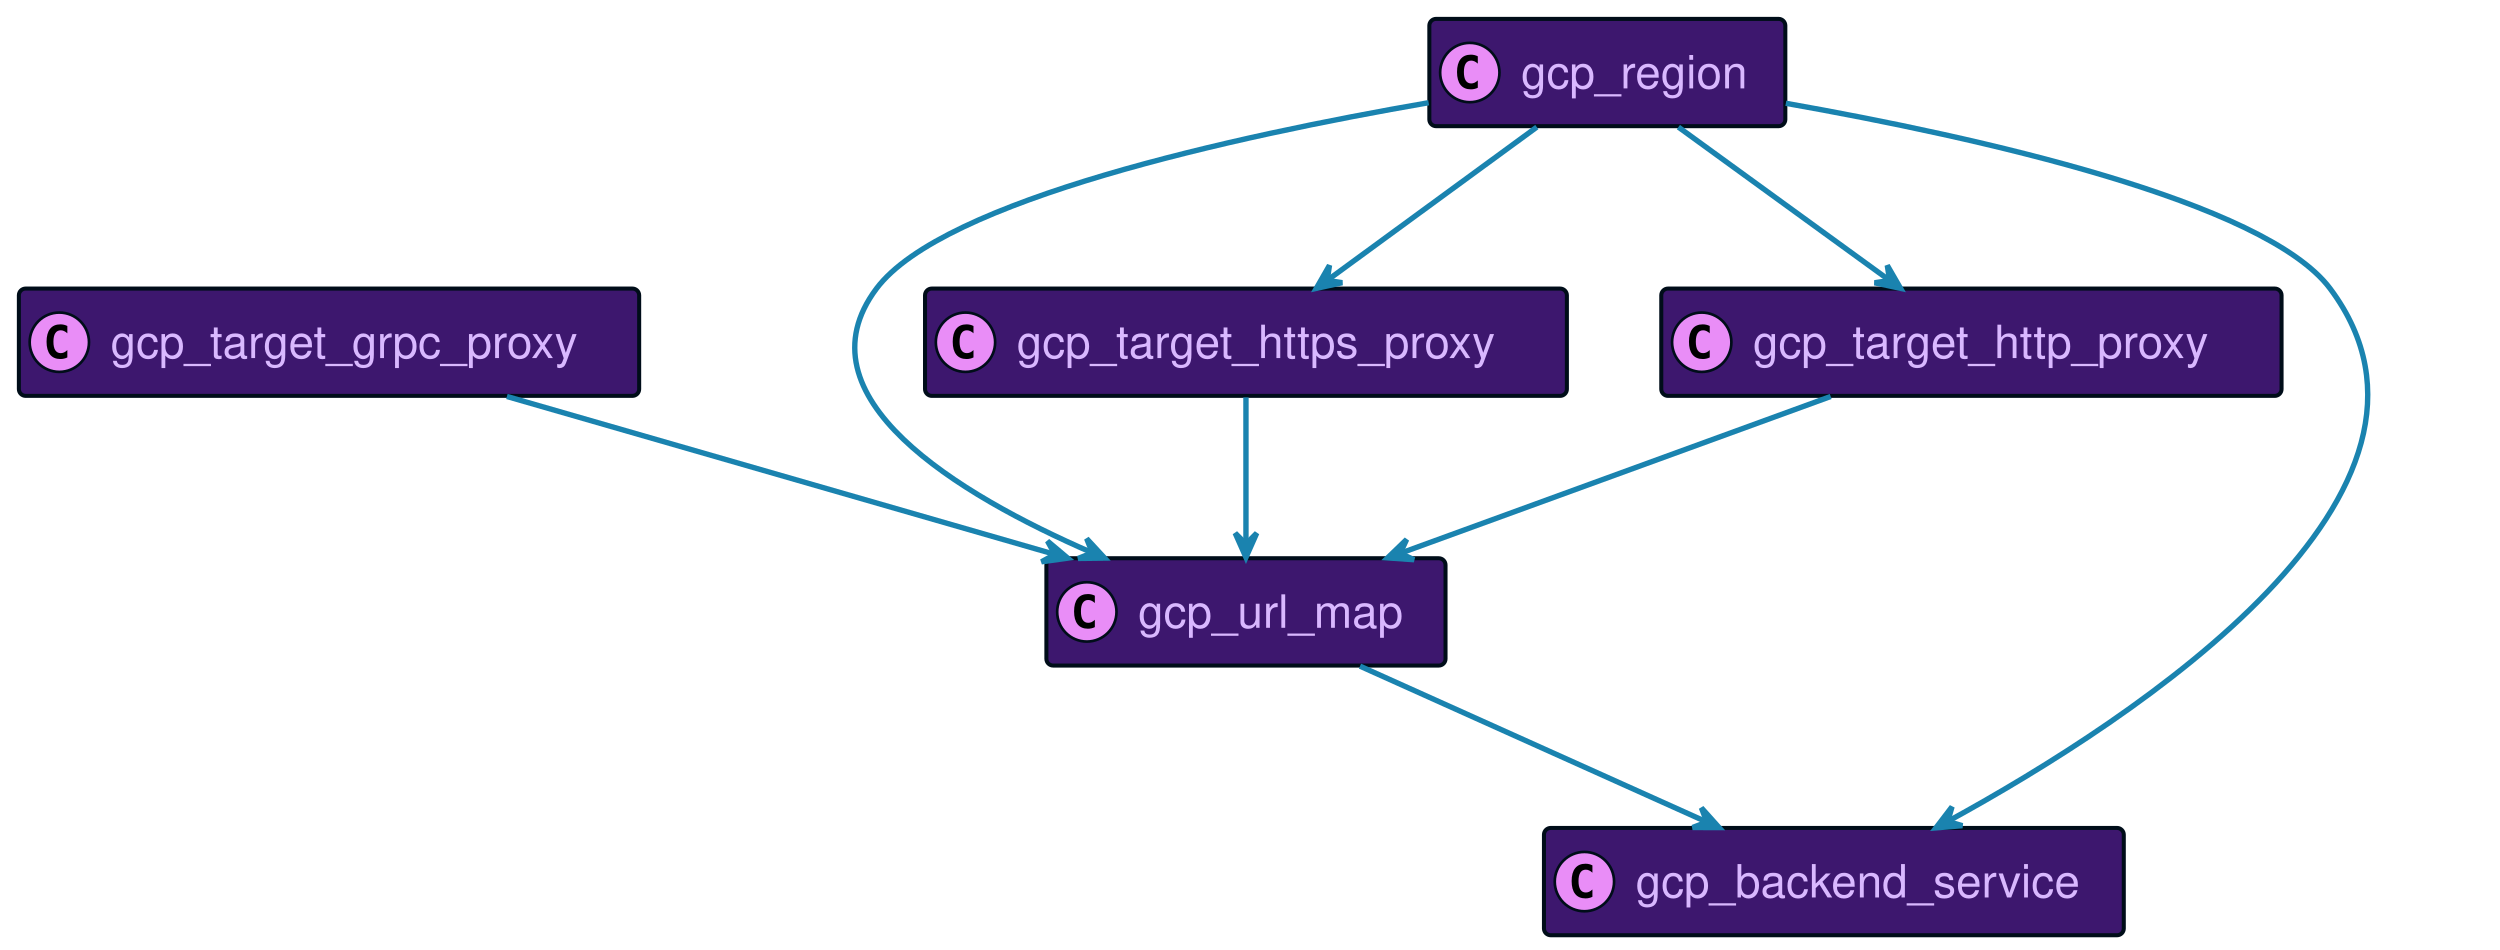
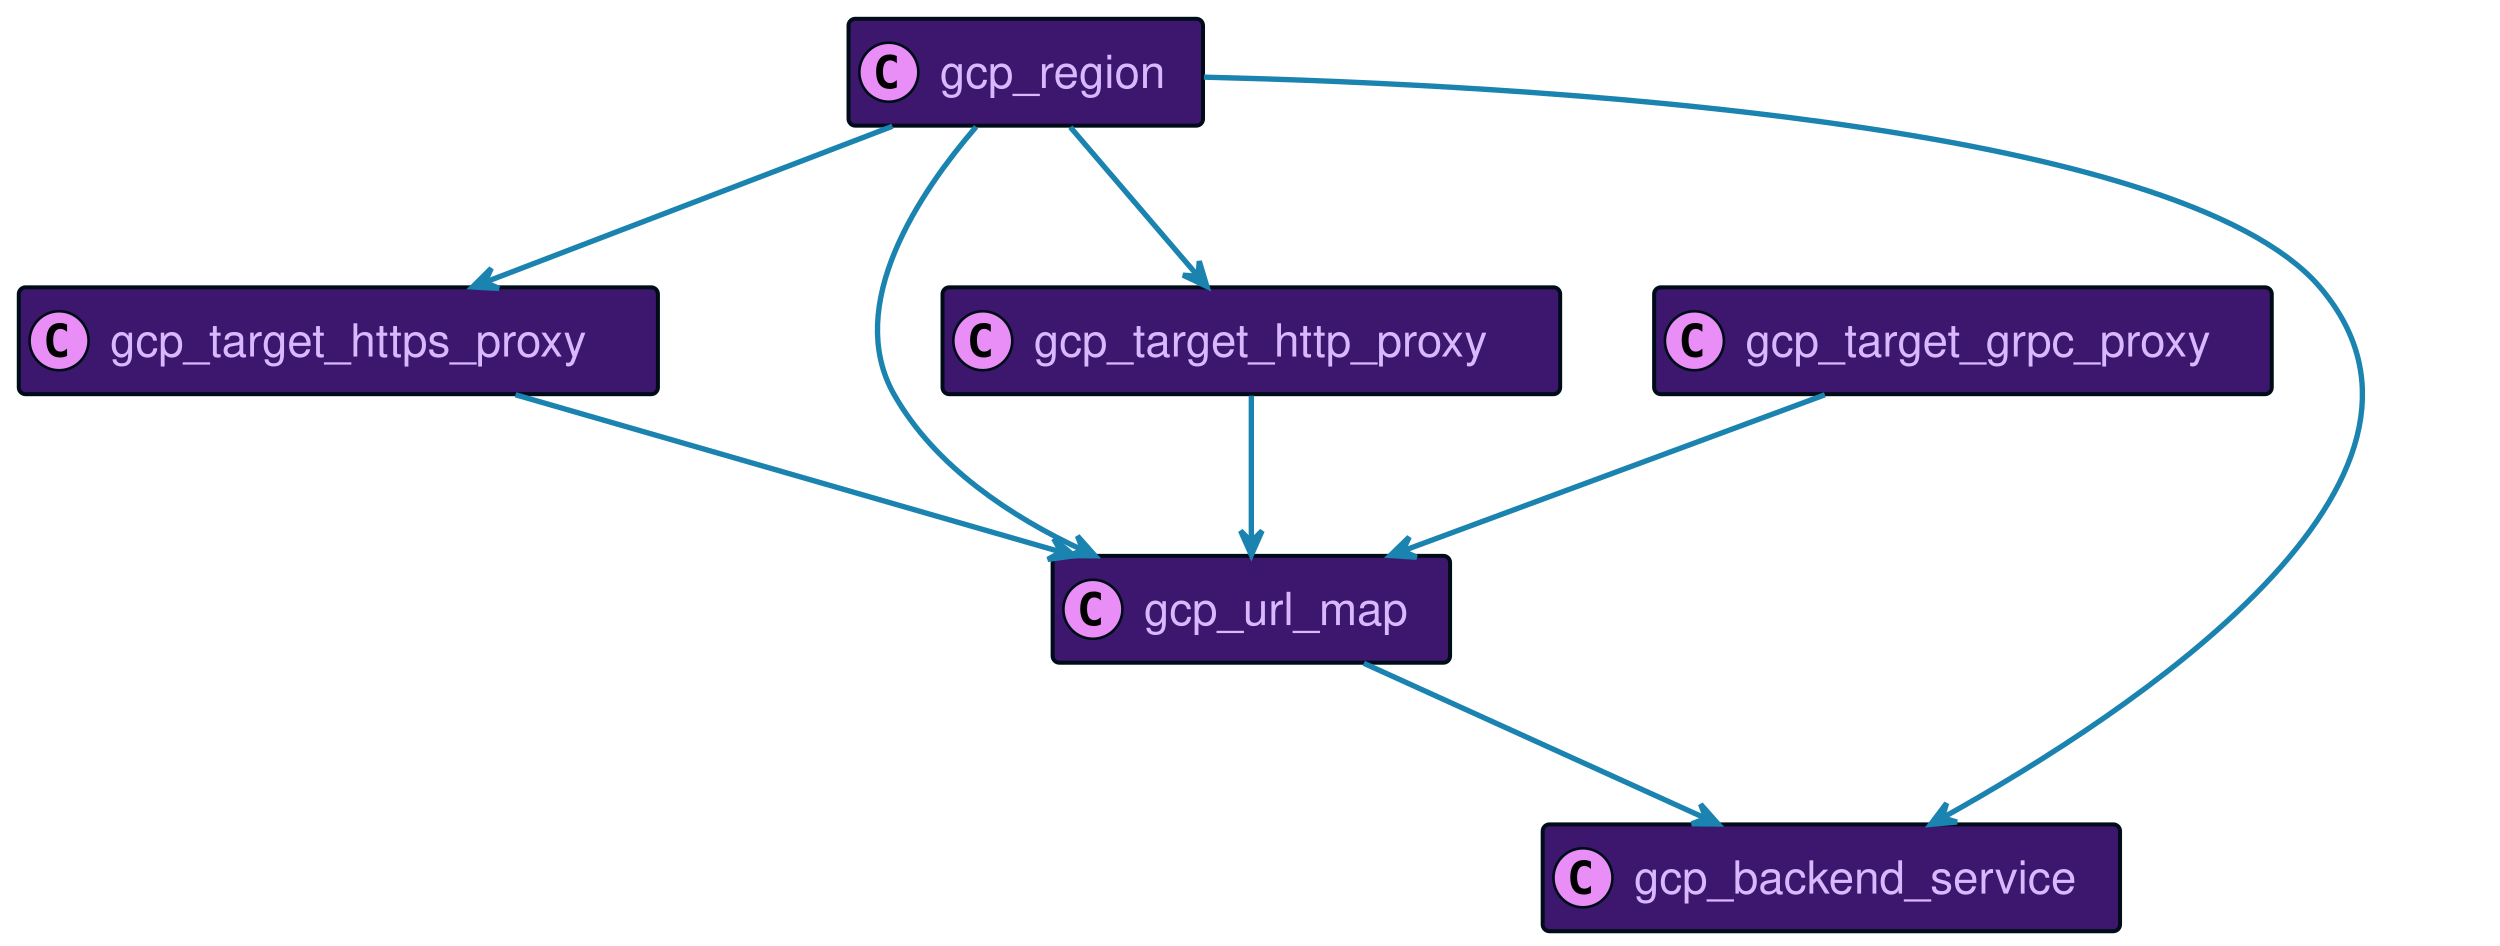
- <svg xmlns="http://www.w3.org/2000/svg" xmlns:xlink="http://www.w3.org/1999/xlink" width="927" height="352" preserveAspectRatio="none" style="width:927px;height:352px;background:#00000000">
-   <a xlink:actuate="onRequest" xlink:href="#a" xlink:show="new" xlink:title="#gcp_backend_service" xlink:type="simple" target="_top">
-     <rect id="a" width="215" height="39.789" x="572.5" y="307" fill="#3D176E" rx="2.5" ry="2.5" style="stroke:#000d19;stroke-width:1.5" />
-     <circle cx="587.5" cy="326.894" r="11" fill="#E98DF7" style="stroke:#000d19;stroke-width:1" />
-     <path d="M590.469 332.535q-.578.297-1.219.438-.64.156-1.344.156-2.5 0-3.828-1.64-1.312-1.657-1.312-4.782t1.312-4.781q1.328-1.656 3.828-1.656.703 0 1.344.156.656.156 1.219.453v2.719q-.625-.579-1.219-.844-.594-.281-1.219-.281-1.343 0-2.031 1.078-.688 1.062-.688 3.156 0 2.094.688 3.172.688 1.062 2.031 1.062.625 0 1.219-.265.594-.281 1.219-.86v2.72Z" />
-     <text x="606.5" y="332.78" fill="#D9B8FF" font-family="Helvetica" font-size="17" textLength="173">gcp_backend_service</text>
+ <svg xmlns="http://www.w3.org/2000/svg" xmlns:xlink="http://www.w3.org/1999/xlink" width="931" height="352" preserveAspectRatio="none" style="width:931px;height:352px;background:#00000000">
+   <a xlink:actuate="onRequest" xlink:href="#a" xlink:show="new" xlink:title="#gcp_target_https_proxy" xlink:type="simple" target="_top">
+     <rect id="a" width="238" height="39.789" x="7" y="107" fill="#3D176E" rx="2.5" ry="2.5" style="stroke:#000d19;stroke-width:1.5" />
+     <circle cx="22" cy="126.894" r="11" fill="#E98DF7" style="stroke:#000d19;stroke-width:1" />
+     <path d="M24.969 132.535q-.578.297-1.219.438-.64.156-1.344.156-2.5 0-3.828-1.64-1.312-1.657-1.312-4.782t1.312-4.781q1.328-1.657 3.828-1.657.703 0 1.344.157.656.156 1.219.453v2.719q-.625-.579-1.219-.844-.594-.281-1.219-.281-1.343 0-2.031 1.078-.688 1.062-.688 3.156 0 2.094.688 3.172.688 1.062 2.031 1.062.625 0 1.219-.265.594-.281 1.219-.86v2.72Z" />
+     <text x="41" y="132.78" fill="#D9B8FF" font-family="Helvetica" font-size="17" textLength="196">gcp_target_https_proxy</text>
  </a>
  <a xlink:actuate="onRequest" xlink:href="#b" xlink:show="new" xlink:title="#gcp_url_map" xlink:type="simple" target="_top">
-     <rect id="b" width="148" height="39.789" x="388" y="207" fill="#3D176E" rx="2.5" ry="2.5" style="stroke:#000d19;stroke-width:1.5" />
-     <circle cx="403" cy="226.894" r="11" fill="#E98DF7" style="stroke:#000d19;stroke-width:1" />
-     <path d="M405.969 232.535q-.578.297-1.219.438-.64.156-1.344.156-2.5 0-3.828-1.64-1.312-1.657-1.312-4.782t1.312-4.781q1.328-1.656 3.828-1.656.703 0 1.344.156.656.156 1.219.453v2.719q-.625-.579-1.219-.844-.594-.281-1.219-.281-1.344 0-2.031 1.078-.688 1.062-.688 3.156 0 2.094.688 3.172.688 1.062 2.031 1.062.625 0 1.219-.265.594-.281 1.219-.86v2.72Z" />
-     <text x="422" y="232.78" fill="#D9B8FF" font-family="Helvetica" font-size="17" textLength="106">gcp_url_map</text>
+     <rect id="b" width="148" height="39.789" x="392" y="207" fill="#3D176E" rx="2.5" ry="2.5" style="stroke:#000d19;stroke-width:1.5" />
+     <circle cx="407" cy="226.894" r="11" fill="#E98DF7" style="stroke:#000d19;stroke-width:1" />
+     <path d="M409.969 232.535q-.578.297-1.219.438-.64.156-1.344.156-2.5 0-3.828-1.64-1.312-1.657-1.312-4.782t1.312-4.781q1.328-1.656 3.828-1.656.703 0 1.344.156.656.156 1.219.453v2.719q-.625-.579-1.219-.844-.594-.281-1.219-.281-1.344 0-2.031 1.078-.688 1.062-.688 3.156 0 2.094.688 3.172.688 1.062 2.031 1.062.625 0 1.219-.265.594-.281 1.219-.86v2.72Z" />
+     <text x="426" y="232.78" fill="#D9B8FF" font-family="Helvetica" font-size="17" textLength="106">gcp_url_map</text>
  </a>
-   <a xlink:actuate="onRequest" xlink:href="#c" xlink:show="new" xlink:title="#gcp_target_grpc_proxy" xlink:type="simple" target="_top">
-     <rect id="c" width="230" height="39.789" x="7" y="107" fill="#3D176E" rx="2.5" ry="2.5" style="stroke:#000d19;stroke-width:1.5" />
-     <circle cx="22" cy="126.894" r="11" fill="#E98DF7" style="stroke:#000d19;stroke-width:1" />
-     <path d="M24.969 132.535q-.578.297-1.219.438-.64.156-1.344.156-2.5 0-3.828-1.64-1.312-1.657-1.312-4.782t1.312-4.781q1.328-1.657 3.828-1.657.703 0 1.344.157.656.156 1.219.453v2.719q-.625-.579-1.219-.844-.594-.281-1.219-.281-1.343 0-2.031 1.078-.688 1.062-.688 3.156 0 2.094.688 3.172.688 1.062 2.031 1.062.625 0 1.219-.265.594-.281 1.219-.86v2.72Z" />
-     <text x="41" y="132.78" fill="#D9B8FF" font-family="Helvetica" font-size="17" textLength="188">gcp_target_grpc_proxy</text>
+   <a xlink:actuate="onRequest" xlink:href="#c" xlink:show="new" xlink:title="#gcp_backend_service" xlink:type="simple" target="_top">
+     <rect id="c" width="215" height="39.789" x="574.5" y="307" fill="#3D176E" rx="2.5" ry="2.5" style="stroke:#000d19;stroke-width:1.5" />
+     <circle cx="589.5" cy="326.894" r="11" fill="#E98DF7" style="stroke:#000d19;stroke-width:1" />
+     <path d="M592.469 332.535q-.578.297-1.219.438-.64.156-1.344.156-2.5 0-3.828-1.64-1.312-1.657-1.312-4.782t1.312-4.781q1.328-1.656 3.828-1.656.703 0 1.344.156.656.156 1.219.453v2.719q-.625-.579-1.219-.844-.594-.281-1.219-.281-1.343 0-2.031 1.078-.688 1.062-.688 3.156 0 2.094.688 3.172.688 1.062 2.031 1.062.625 0 1.219-.265.594-.281 1.219-.86v2.72Z" />
+     <text x="608.5" y="332.78" fill="#D9B8FF" font-family="Helvetica" font-size="17" textLength="173">gcp_backend_service</text>
  </a>
-   <a xlink:actuate="onRequest" xlink:href="#d" xlink:show="new" xlink:title="#gcp_target_https_proxy" xlink:type="simple" target="_top">
-     <rect id="d" width="238" height="39.789" x="343" y="107" fill="#3D176E" rx="2.5" ry="2.5" style="stroke:#000d19;stroke-width:1.5" />
-     <circle cx="358" cy="126.894" r="11" fill="#E98DF7" style="stroke:#000d19;stroke-width:1" />
-     <path d="M360.969 132.535q-.578.297-1.219.438-.64.156-1.344.156-2.5 0-3.828-1.64-1.312-1.657-1.312-4.782t1.312-4.781q1.328-1.657 3.828-1.657.703 0 1.344.157.656.156 1.219.453v2.719q-.625-.579-1.219-.844-.594-.281-1.219-.281-1.344 0-2.031 1.078-.688 1.062-.688 3.156 0 2.094.688 3.172.688 1.062 2.031 1.062.625 0 1.219-.265.594-.281 1.219-.86v2.72Z" />
-     <text x="377" y="132.78" fill="#D9B8FF" font-family="Helvetica" font-size="17" textLength="196">gcp_target_https_proxy</text>
+   <a xlink:actuate="onRequest" xlink:href="#d" xlink:show="new" xlink:title="#gcp_target_grpc_proxy" xlink:type="simple" target="_top">
+     <rect id="d" width="230" height="39.789" x="616" y="107" fill="#3D176E" rx="2.5" ry="2.5" style="stroke:#000d19;stroke-width:1.5" />
+     <circle cx="631" cy="126.894" r="11" fill="#E98DF7" style="stroke:#000d19;stroke-width:1" />
+     <path d="M633.969 132.535q-.578.297-1.219.438-.64.156-1.344.156-2.5 0-3.828-1.64-1.312-1.657-1.312-4.782t1.312-4.781q1.328-1.657 3.828-1.657.703 0 1.344.157.656.156 1.219.453v2.719q-.625-.579-1.219-.844-.594-.281-1.219-.281-1.343 0-2.031 1.078-.688 1.062-.688 3.156 0 2.094.688 3.172.688 1.062 2.031 1.062.625 0 1.219-.265.594-.281 1.219-.86v2.72Z" />
+     <text x="650" y="132.78" fill="#D9B8FF" font-family="Helvetica" font-size="17" textLength="188">gcp_target_grpc_proxy</text>
  </a>
  <a xlink:actuate="onRequest" xlink:href="#e" xlink:show="new" xlink:title="#gcp_target_http_proxy" xlink:type="simple" target="_top">
-     <rect id="e" width="230" height="39.789" x="616" y="107" fill="#3D176E" rx="2.5" ry="2.5" style="stroke:#000d19;stroke-width:1.5" />
-     <circle cx="631" cy="126.894" r="11" fill="#E98DF7" style="stroke:#000d19;stroke-width:1" />
-     <path d="M633.969 132.535q-.578.297-1.219.438-.64.156-1.344.156-2.5 0-3.828-1.64-1.312-1.657-1.312-4.782t1.312-4.781q1.328-1.657 3.828-1.657.703 0 1.344.157.656.156 1.219.453v2.719q-.625-.579-1.219-.844-.594-.281-1.219-.281-1.343 0-2.031 1.078-.688 1.062-.688 3.156 0 2.094.688 3.172.688 1.062 2.031 1.062.625 0 1.219-.265.594-.281 1.219-.86v2.72Z" />
-     <text x="650" y="132.78" fill="#D9B8FF" font-family="Helvetica" font-size="17" textLength="188">gcp_target_http_proxy</text>
+     <rect id="e" width="230" height="39.789" x="351" y="107" fill="#3D176E" rx="2.5" ry="2.5" style="stroke:#000d19;stroke-width:1.5" />
+     <circle cx="366" cy="126.894" r="11" fill="#E98DF7" style="stroke:#000d19;stroke-width:1" />
+     <path d="M368.969 132.535q-.578.297-1.219.438-.64.156-1.344.156-2.5 0-3.828-1.64-1.312-1.657-1.312-4.782t1.312-4.781q1.328-1.657 3.828-1.657.703 0 1.344.157.656.156 1.219.453v2.719q-.625-.579-1.219-.844-.594-.281-1.219-.281-1.344 0-2.031 1.078-.688 1.062-.688 3.156 0 2.094.688 3.172.688 1.062 2.031 1.062.625 0 1.219-.265.594-.281 1.219-.86v2.72Z" />
+     <text x="385" y="132.78" fill="#D9B8FF" font-family="Helvetica" font-size="17" textLength="188">gcp_target_http_proxy</text>
  </a>
  <a xlink:actuate="onRequest" xlink:href="#f" xlink:show="new" xlink:title="#gcp_region" xlink:type="simple" target="_top">
-     <rect id="f" width="132" height="39.789" x="530" y="7" fill="#3D176E" rx="2.5" ry="2.5" style="stroke:#000d19;stroke-width:1.5" />
-     <circle cx="545" cy="26.895" r="11" fill="#E98DF7" style="stroke:#000d19;stroke-width:1" />
-     <path d="M547.969 32.535q-.578.297-1.219.438-.64.156-1.344.156-2.5 0-3.828-1.64-1.312-1.657-1.312-4.782t1.312-4.781q1.328-1.656 3.828-1.656.703 0 1.344.156.656.156 1.219.453v2.719q-.625-.578-1.219-.844-.594-.281-1.219-.281-1.343 0-2.031 1.078-.688 1.062-.688 3.156 0 2.094.688 3.172.688 1.062 2.031 1.062.625 0 1.219-.265.594-.281 1.219-.86v2.72Z" />
-     <text x="564" y="32.78" fill="#D9B8FF" font-family="Helvetica" font-size="17" textLength="90">gcp_region</text>
+     <rect id="f" width="132" height="39.789" x="316" y="7" fill="#3D176E" rx="2.5" ry="2.5" style="stroke:#000d19;stroke-width:1.5" />
+     <circle cx="331" cy="26.895" r="11" fill="#E98DF7" style="stroke:#000d19;stroke-width:1" />
+     <path d="M333.969 32.535q-.578.297-1.219.438-.64.156-1.344.156-2.5 0-3.828-1.64-1.312-1.657-1.312-4.782t1.312-4.781q1.328-1.656 3.828-1.656.703 0 1.344.156.656.156 1.219.453v2.719q-.625-.578-1.219-.844-.594-.281-1.219-.281-1.344 0-2.031 1.078-.688 1.062-.688 3.156 0 2.094.688 3.172.688 1.062 2.031 1.062.625 0 1.219-.265.594-.281 1.219-.86v2.72Z" />
+     <text x="350" y="32.78" fill="#D9B8FF" font-family="Helvetica" font-size="17" textLength="90">gcp_region</text>
  </a>
-   <path fill="none" d="M504.29 247.01c36.89 16.58 90.33 40.61 128.58 57.8" style="stroke:#1a83af;stroke-width:2" />
-   <path fill="#1A83AF" d="m637.45 306.87-6.576-7.332 2.014 5.287-5.287 2.014 9.849.031z" style="stroke:#1a83af;stroke-width:2" />
-   <path fill="none" d="M187.96 147.01c58.32 16.81 143.19 41.27 202.99 58.51" style="stroke:#1a83af;stroke-width:2" />
-   <path fill="#1A83AF" d="m395.94 206.96-7.537-6.34 2.733 4.953-4.952 2.734 9.756-1.347z" style="stroke:#1a83af;stroke-width:2" />
-   <path fill="none" d="M462 147.36v54.3" style="stroke:#1a83af;stroke-width:2" />
-   <path fill="#1A83AF" d="m462 206.68 4-9-4 4-4-4 4 9z" style="stroke:#1a83af;stroke-width:2" />
-   <path fill="none" d="M678.82 147.01c-45.8 16.68-112.27 40.9-159.52 58.12" style="stroke:#1a83af;stroke-width:2" />
-   <path fill="#1A83AF" d="m514.5 206.87 9.826.674-5.129-2.387 2.388-5.129-7.085 6.842z" style="stroke:#1a83af;stroke-width:2" />
-   <path fill="none" d="M662.18 38.3C733.41 50.9 839.78 74.61 864 107c56.31 75.3-71.33 159.02-141.62 197.5" style="stroke:#1a83af;stroke-width:2" />
-   <path fill="#1A83AF" d="m717.84 306.97 9.815-.812-5.429-1.588 1.589-5.43-5.975 7.83z" style="stroke:#1a83af;stroke-width:2" />
-   <path fill="none" d="M622.35 47.13c22.39 16.25 54.56 39.6 78.08 56.68" style="stroke:#1a83af;stroke-width:2" />
-   <path fill="#1A83AF" d="m704.72 106.92-4.922-8.53.88 5.587-5.588.88 9.63 2.063z" style="stroke:#1a83af;stroke-width:2" />
-   <path fill="none" d="M529.74 38.08C457.72 50.55 349.59 74.22 325 107c-30.03 40.04 29.98 76.22 79.83 97.9" style="stroke:#1a83af;stroke-width:2" />
-   <path fill="#1A83AF" d="m409.62 206.95-6.688-7.23 2.094 5.255-5.254 2.095 9.848-.12z" style="stroke:#1a83af;stroke-width:2" />
-   <path fill="none" d="M569.85 47.13c-22.23 16.25-54.16 39.6-77.51 56.68" style="stroke:#1a83af;stroke-width:2" />
-   <path fill="#1A83AF" d="m488.09 106.92 9.622-2.101-5.591-.858.857-5.591-4.888 8.55z" style="stroke:#1a83af;stroke-width:2" />
+   <path fill="none" d="M191.96 147.01c58.32 16.81 143.19 41.27 202.99 58.51" style="stroke:#1a83af;stroke-width:2" />
+   <path fill="#1A83AF" d="m399.94 206.96-7.537-6.34 2.733 4.953-4.952 2.734 9.756-1.347z" style="stroke:#1a83af;stroke-width:2" />
+   <path fill="none" d="M507.9 247.01c36.4 16.52 89.07 40.41 126.94 57.59" style="stroke:#1a83af;stroke-width:2" />
+   <path fill="#1A83AF" d="m639.85 306.87-6.538-7.366 1.986 5.297-5.297 1.986 9.849.083z" style="stroke:#1a83af;stroke-width:2" />
+   <path fill="none" d="M679.59 147.01c-45.11 16.68-110.59 40.9-157.14 58.12" style="stroke:#1a83af;stroke-width:2" />
+   <path fill="#1A83AF" d="m517.72 206.87 9.828.638-5.137-2.369 2.368-5.137-7.059 6.868z" style="stroke:#1a83af;stroke-width:2" />
+   <path fill="none" d="M466 147.36v54.3" style="stroke:#1a83af;stroke-width:2" />
+   <path fill="#1A83AF" d="m466 206.68 4-9-4 4-4-4 4 9z" style="stroke:#1a83af;stroke-width:2" />
+   <path fill="none" d="M332.34 47.01c-43.49 16.65-106.59 40.8-151.54 58.01" style="stroke:#1a83af;stroke-width:2" />
+   <path fill="#1A83AF" d="m175.96 106.87 9.835.523-5.165-2.308 2.309-5.165-6.979 6.95z" style="stroke:#1a83af;stroke-width:2" />
+   <path fill="none" d="M448.36 28.73C567.8 31.61 811.44 45.12 864 107c60.99 71.8-69.67 158.06-140.45 197.46" style="stroke:#1a83af;stroke-width:2" />
+   <path fill="#1A83AF" d="m718.97 306.99 9.81-.874-5.44-1.554 1.555-5.44-5.925 7.868z" style="stroke:#1a83af;stroke-width:2" />
+   <path fill="none" d="M398.6 47.36c13.57 15.84 32.82 38.3 47.27 55.16" style="stroke:#1a83af;stroke-width:2" />
+   <path fill="#1A83AF" d="m449.44 106.68-2.838-9.431-.423 5.64-5.641-.423 8.902 4.214z" style="stroke:#1a83af;stroke-width:2" />
+   <path fill="none" d="M363.5 47.24C342.65 71.36 313.99 113.6 333 147c15.26 26.81 43.6 45.46 70.21 57.88" style="stroke:#1a83af;stroke-width:2" />
+   <path fill="#1A83AF" d="m407.8 206.98-6.538-7.366 1.986 5.297-5.296 1.986 9.848.083z" style="stroke:#1a83af;stroke-width:2" />
</svg>
